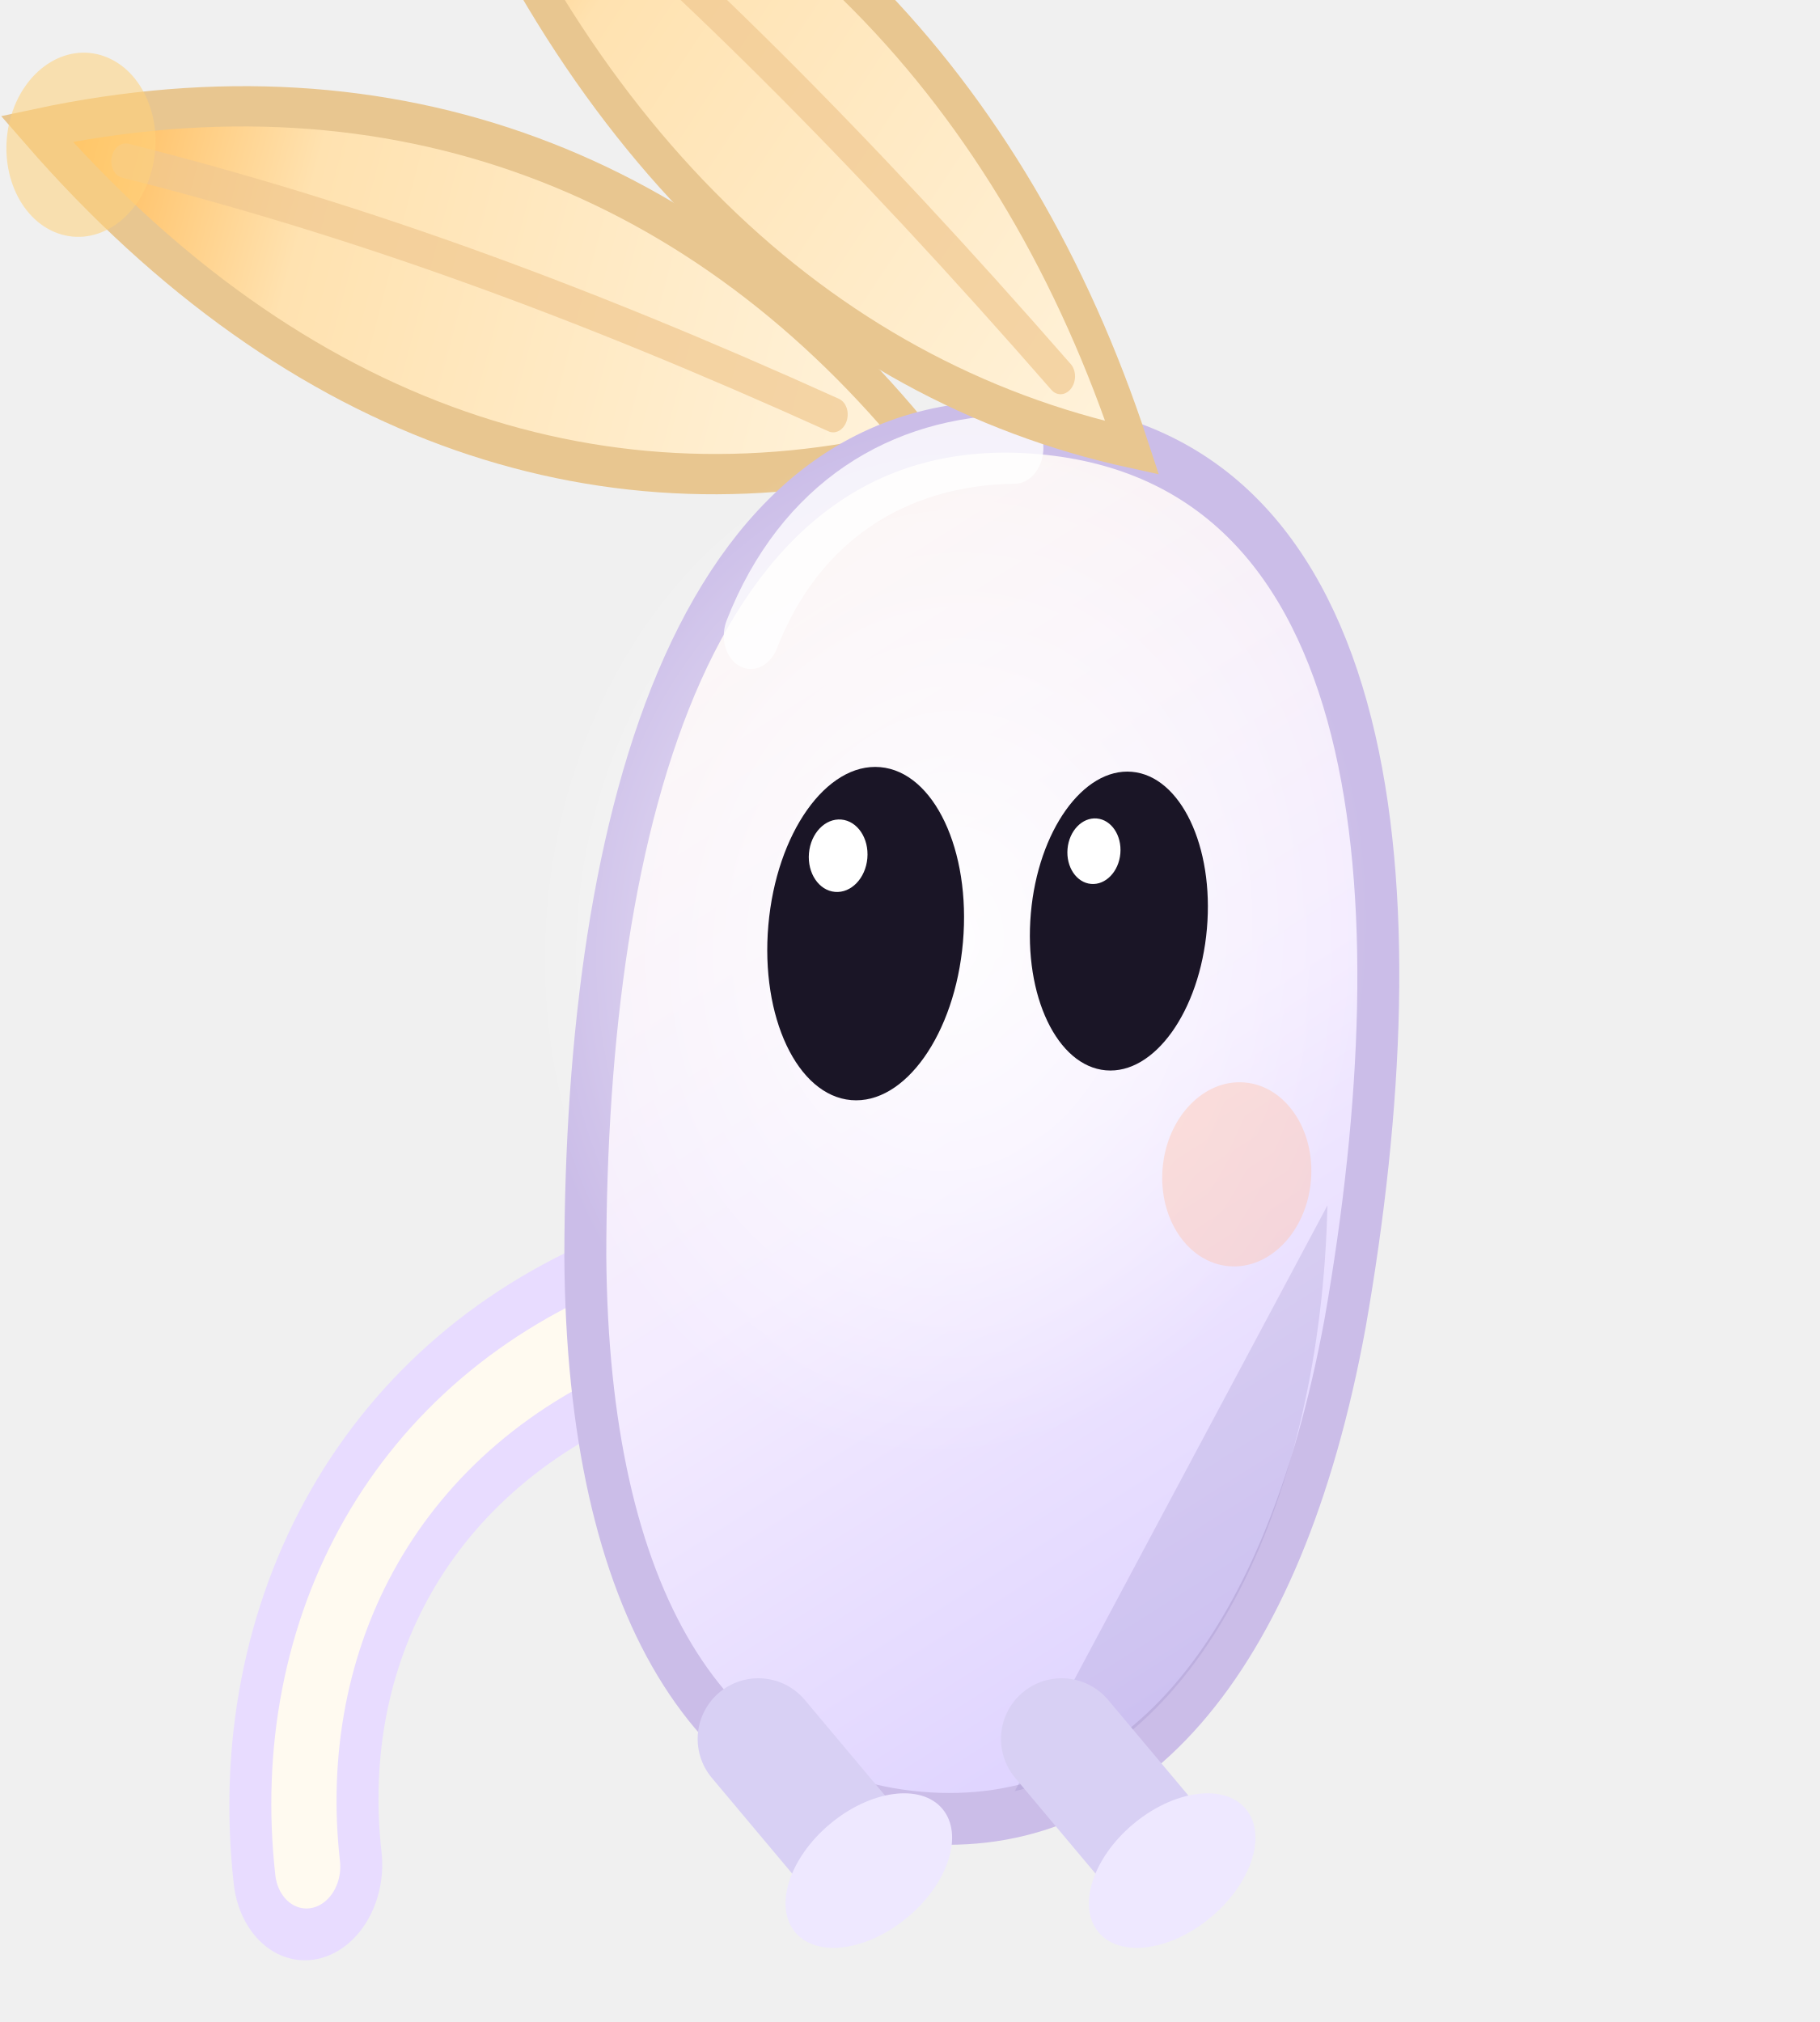
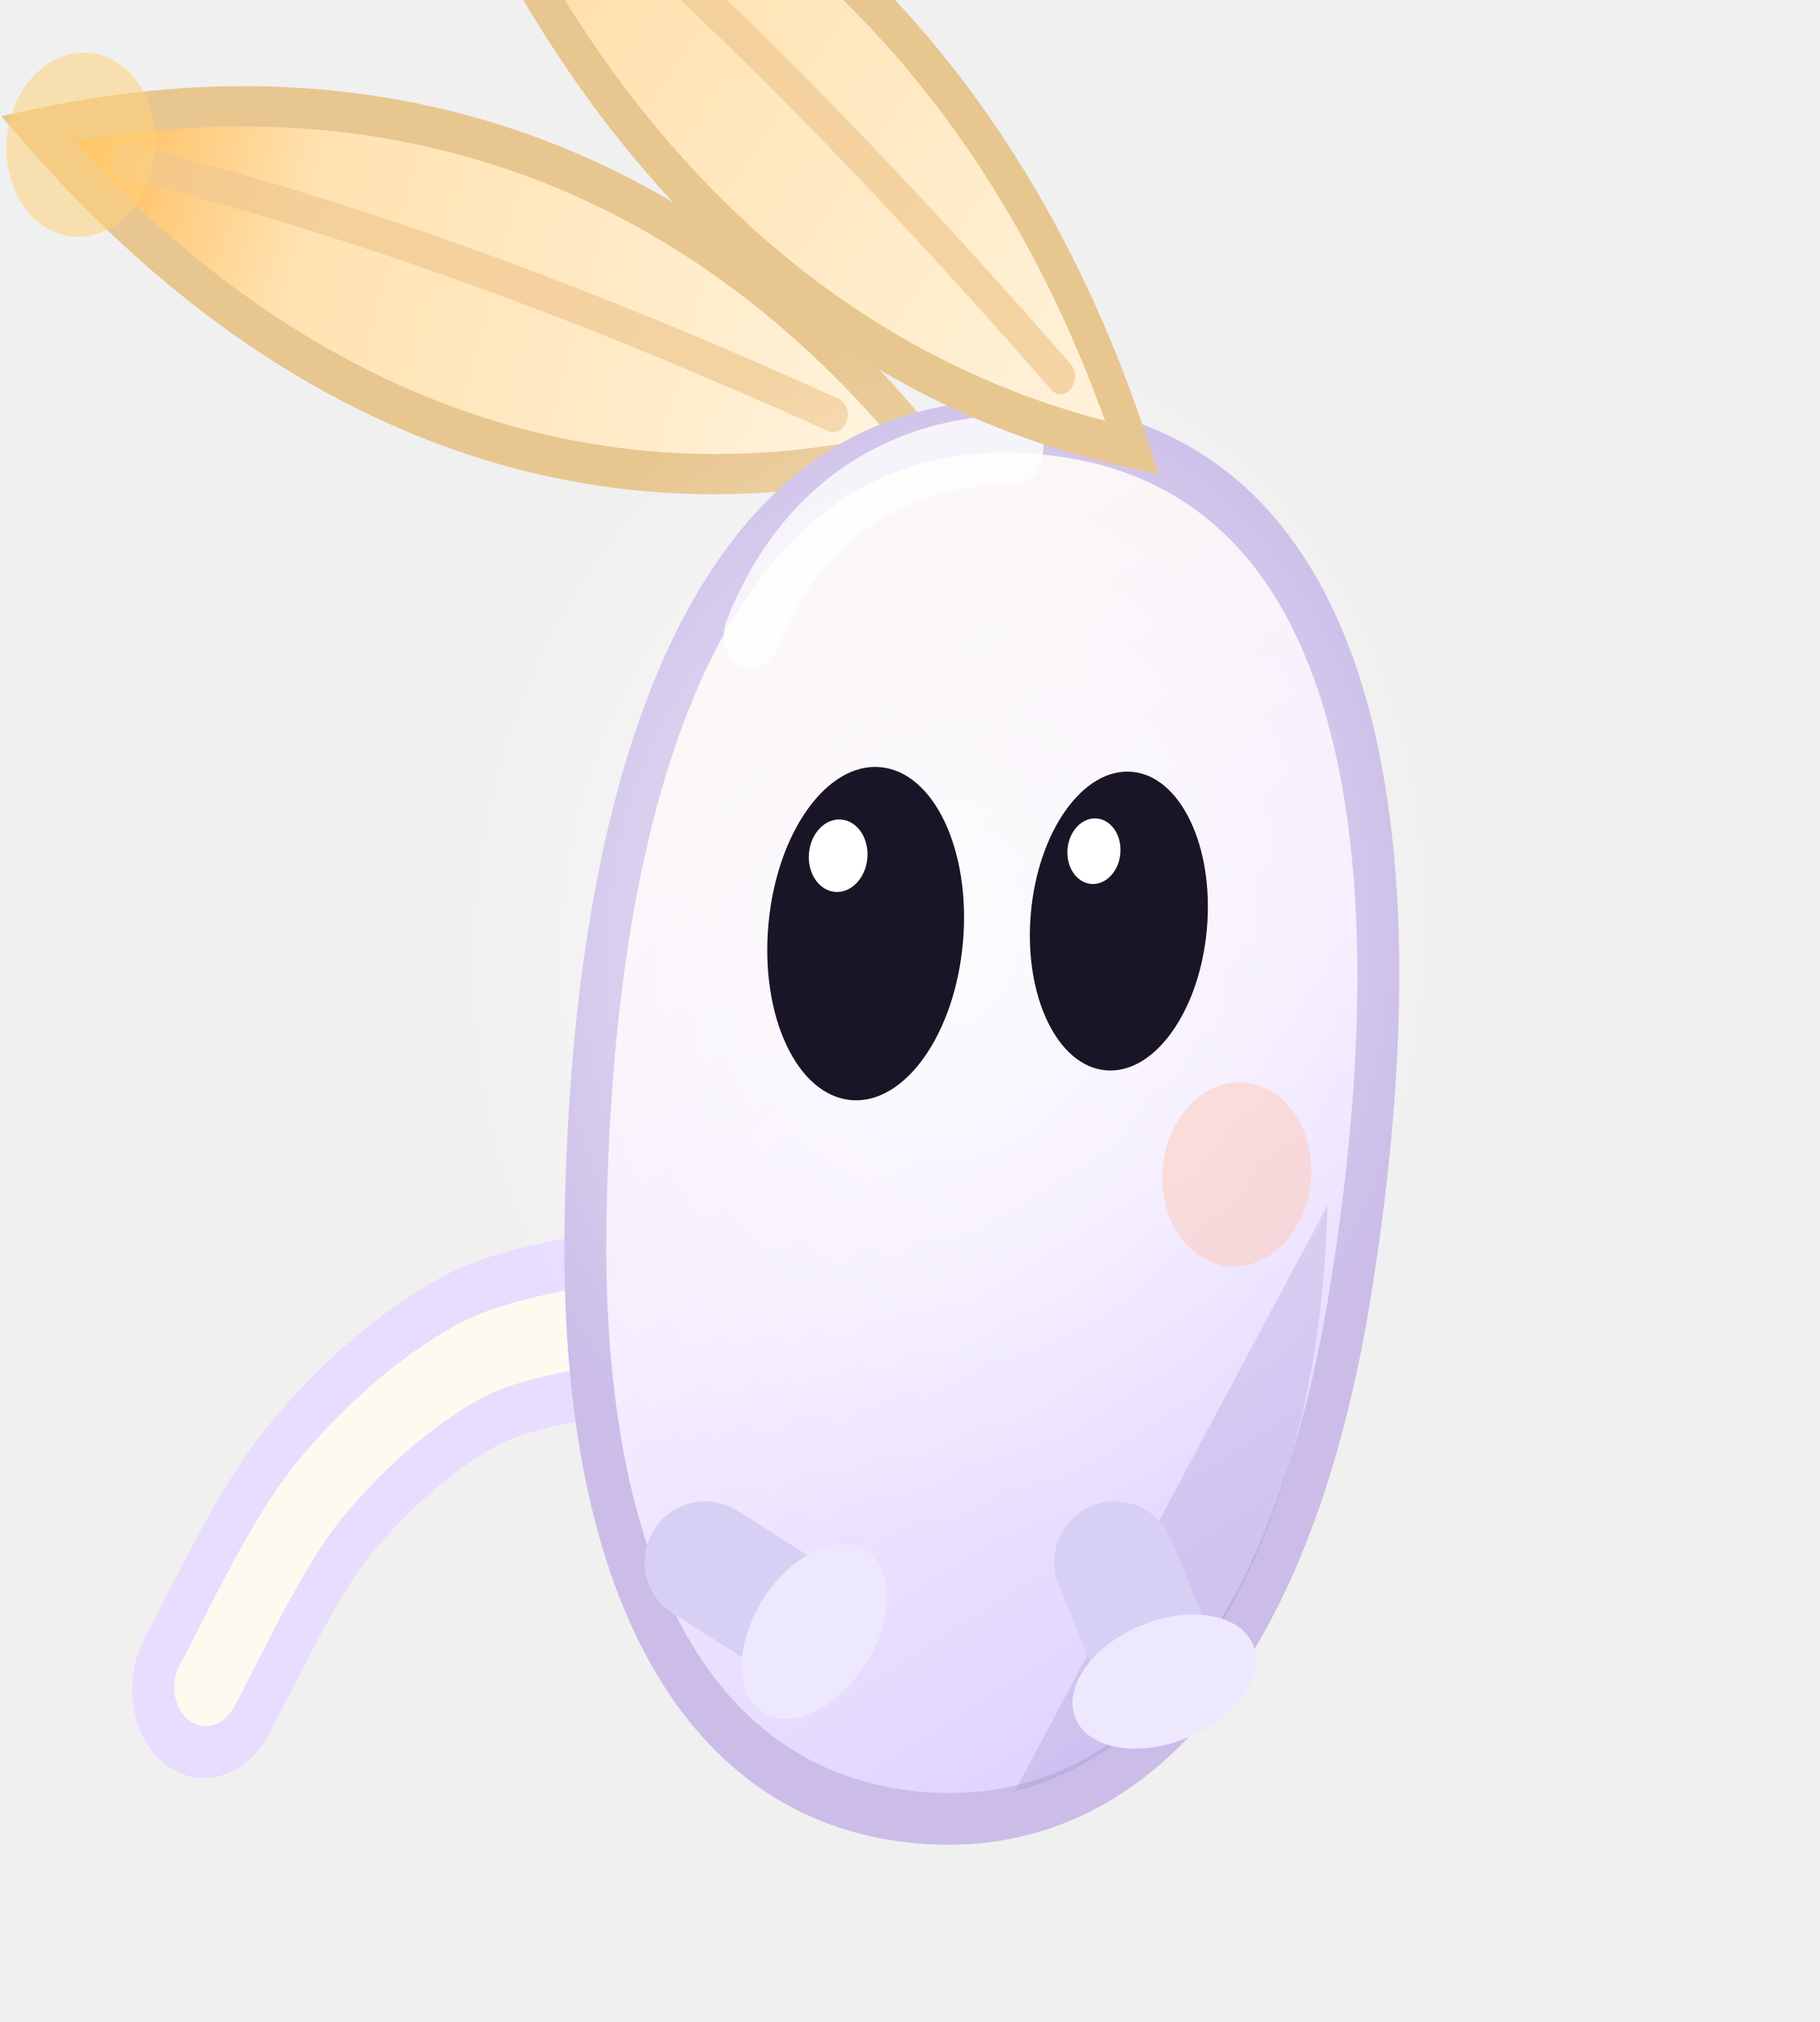
<svg xmlns="http://www.w3.org/2000/svg" viewBox="0 0 36 40" width="36" height="40">
  <defs>
-     <linearGradient id="mb" x1="10" y1="10" x2="26" y2="36" gradientUnits="userSpaceOnUse">
+     <linearGradient id="me1" x1="0" y1="0" x2="0" y2="-20" gradientUnits="userSpaceOnUse">
+       <stop offset="0" stop-color="#fff3dc" />
+       <stop offset="0.7" stop-color="#ffe2b0" />
+       <stop offset="1" stop-color="#ffb347" />
+     </linearGradient>
+     <linearGradient id="mb2" x1="10" y1="10" x2="26" y2="36" gradientUnits="userSpaceOnUse">
      <stop offset="0" stop-color="#fffaf0" />
      <stop offset="0.55" stop-color="#f4ecff" />
      <stop offset="1" stop-color="#d8ccff" />
    </linearGradient>
-     <linearGradient id="me" x1="0" y1="0" x2="0" y2="-20" gradientUnits="userSpaceOnUse">
-       <stop offset="0" stop-color="#fff3dc" />
-       <stop offset="0.7" stop-color="#ffe2b0" />
-       <stop offset="1" stop-color="#ffb347" />
-     </linearGradient>
-     <radialGradient id="mc" cx="17" cy="21" r="9" gradientUnits="userSpaceOnUse">
-       <stop offset="0" stop-color="#ffffff" stop-opacity="0.9" />
+     <radialGradient id="mc3" cx="17" cy="21" r="10.68" gradientUnits="userSpaceOnUse">
+       <stop offset="0" stop-color="#ffffff" stop-opacity="0.78" />
      <stop offset="1" stop-color="#ffffff" stop-opacity="0" />
    </radialGradient>
  </defs>
  <g transform="translate(18 38) rotate(5 0 0) scale(0.92 1.14) translate(-18 -38)">
-     <path d="M11 28 C6 30 4 34 5 38" fill="none" stroke="#e8dcff" stroke-width="3.2" stroke-linecap="round" stroke-linejoin="round" />
-     <path d="M11 28 C6 30 4 34 5 38" fill="none" stroke="#fffaf0" stroke-width="1.4" stroke-linecap="round" stroke-linejoin="round" />
+     <path d="M11 28 C10.417 28.167 8.583 28.417 7.5 29 C6.417 29.583 5.333 30.5 4.5 31.5 C3.667 32.5 2.833 34.417 2.5 35" fill="none" stroke="#e8dcff" stroke-width="3.2" stroke-linecap="round" stroke-linejoin="round" />
+     <path d="M11 28 C10.417 28.167 8.583 28.417 7.5 29 C6.417 29.583 5.333 30.5 4.5 31.5 C3.667 32.5 2.833 34.417 2.5 35" fill="none" stroke="#fffaf0" stroke-width="1.4" stroke-linecap="round" stroke-linejoin="round" />
    <g transform="translate(15.5 12.5) rotate(-78 0 0)">
-       <path d="M0 0 C-3.2 -6 -3.4 -13 0 -20 C3.4 -13 3.2 -6 0 0 Z" fill="url(#me)" stroke="#e8c690" stroke-width="0.7" />
+       <path d="M0 0 C-3.2 -6 -3.4 -13 0 -20 C3.4 -13 3.2 -6 0 0 Z" fill="url(#me1)" stroke="#e8c690" stroke-width="0.7" />
      <path d="M0 -2 C0.4 -8 0.4 -13 0 -18" fill="none" stroke="#f0c890" stroke-width="0.6" stroke-linecap="round" stroke-linejoin="round" opacity="0.7" />
      <circle cx="0" cy="-19" r="1.6" fill="#ffd27a" opacity="0.55" />
    </g>
-     <path d="M18 12 C25.5 12 27 19.5 26.2 27 C25.5 33 22.5 36.2 18 36.2 C13.5 36.2 10.5 33 9.8 27 C9 19.5 10.5 12 18 12 Z" fill="url(#mb)" stroke="#cbbde8" stroke-width="0.9" />
-     <circle cx="17" cy="21" r="9" fill="url(#mc)" />
+     <path d="M18 12 C25.5 12 27 19.5 26.2 27 C25.5 33 22.5 36.2 18 36.2 C13.5 36.2 10.5 33 9.8 27 C9 19.5 10.5 12 18 12 Z" fill="url(#mb2)" stroke="#cbbde8" stroke-width="0.9" />
+     <circle cx="17" cy="21" r="10.68" fill="url(#mc3)" />
    <path d="M12.2 16 C13 13.8 15 12.6 17.5 12.4" fill="none" stroke="#ffffff" stroke-width="1.2" stroke-linecap="round" stroke-linejoin="round" opacity="0.8" />
-     <path d="M20 35.6 C24 34.5 26 30 25.6 25" fill="#8f7fbf" opacity="0.22" stroke="none" />
+     <path d="M20 35.6 C24 34.5 26 30 25.6 25" fill="#8f7fbf" opacity="0.22" />
    <circle cx="23.6" cy="24.6" r="1.6" fill="#ffc6b0" opacity="0.45" />
    <g transform="translate(20 12.2) rotate(-56 0 0)">
-       <path d="M0 0 C-3.2 -6 -3.4 -13 0 -20 C3.4 -13 3.2 -6 0 0 Z" fill="url(#me)" stroke="#e8c690" stroke-width="0.7" />
+       <path d="M0 0 C-3.2 -6 -3.4 -13 0 -20 C3.4 -13 3.2 -6 0 0 Z" fill="url(#me1)" stroke="#e8c690" stroke-width="0.7" />
      <path d="M0 -2 C0.4 -8 0.4 -13 0 -18" fill="none" stroke="#f0c890" stroke-width="0.6" stroke-linecap="round" stroke-linejoin="round" opacity="0.7" />
      <circle cx="0" cy="-19" r="1.6" fill="#ffd27a" opacity="0.55" />
    </g>
    <ellipse cx="15.2" cy="21" rx="2.1" ry="2.9" fill="#1a1526" />
    <circle cx="14.465" cy="19.695" r="0.63" fill="#ffffff" />
    <ellipse cx="20.6" cy="20.4" rx="1.9" ry="2.6" fill="#1a1526" />
    <circle cx="19.935" cy="19.23" r="0.57" fill="#ffffff" />
  </g>
-   <g transform="translate(15 34.4) rotate(-40 0 0)">
-     <path d="M0 0 L0 3.2" fill="none" stroke="#d8d0f4" stroke-width="2.4" stroke-linecap="round" stroke-linejoin="round" />
-     <ellipse cx="0" cy="3.4" rx="1.9" ry="1.2" fill="#eee8ff" />
+   <g transform="translate(13.95 30.9) rotate(-57.5 0 0)">
+     <path d="M0 0 L0 2.36" fill="none" stroke="#d8d0f4" stroke-width="2.4" stroke-linecap="round" stroke-linejoin="round" />
+     <ellipse cx="0" cy="2.56" rx="1.9" ry="1.2" fill="#eee8ff" />
  </g>
-   <g transform="translate(21 34.4) rotate(-40 0 0)">
-     <path d="M0 0 L0 3.2" fill="none" stroke="#d8d0f4" stroke-width="2.4" stroke-linecap="round" stroke-linejoin="round" />
-     <ellipse cx="0" cy="3.4" rx="1.9" ry="1.2" fill="#eee8ff" />
+   <g transform="translate(22.05 30.9) rotate(-22.5 0 0)">
+     <path d="M0 0 L0 2.36" fill="none" stroke="#d8d0f4" stroke-width="2.4" stroke-linecap="round" stroke-linejoin="round" />
+     <ellipse cx="0" cy="2.56" rx="1.9" ry="1.2" fill="#eee8ff" />
  </g>
</svg>
